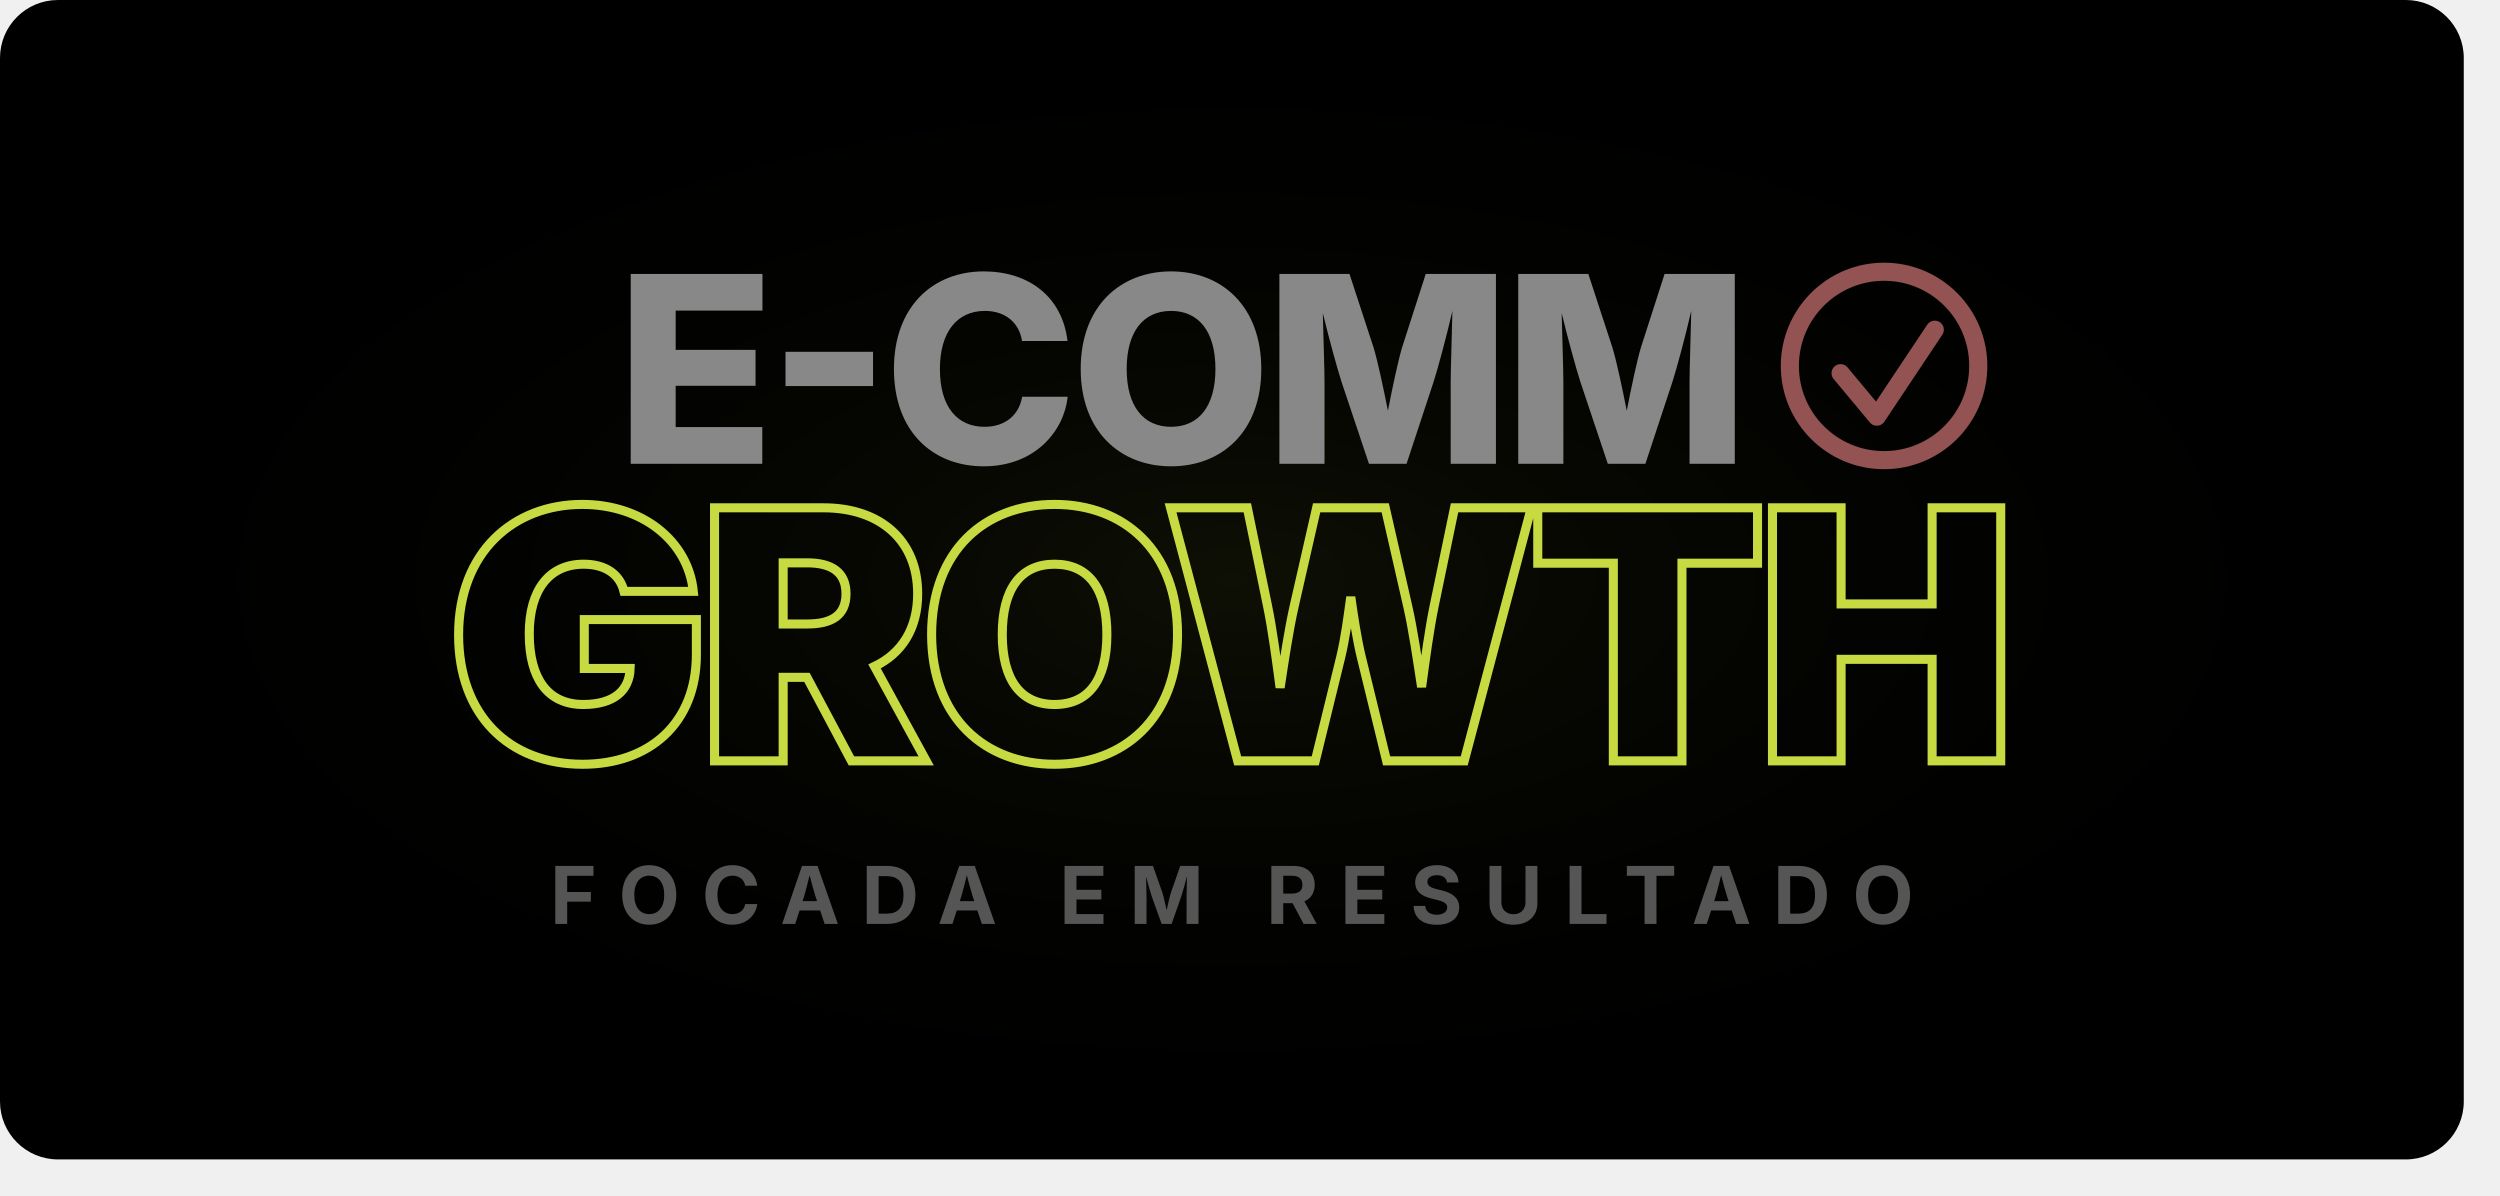
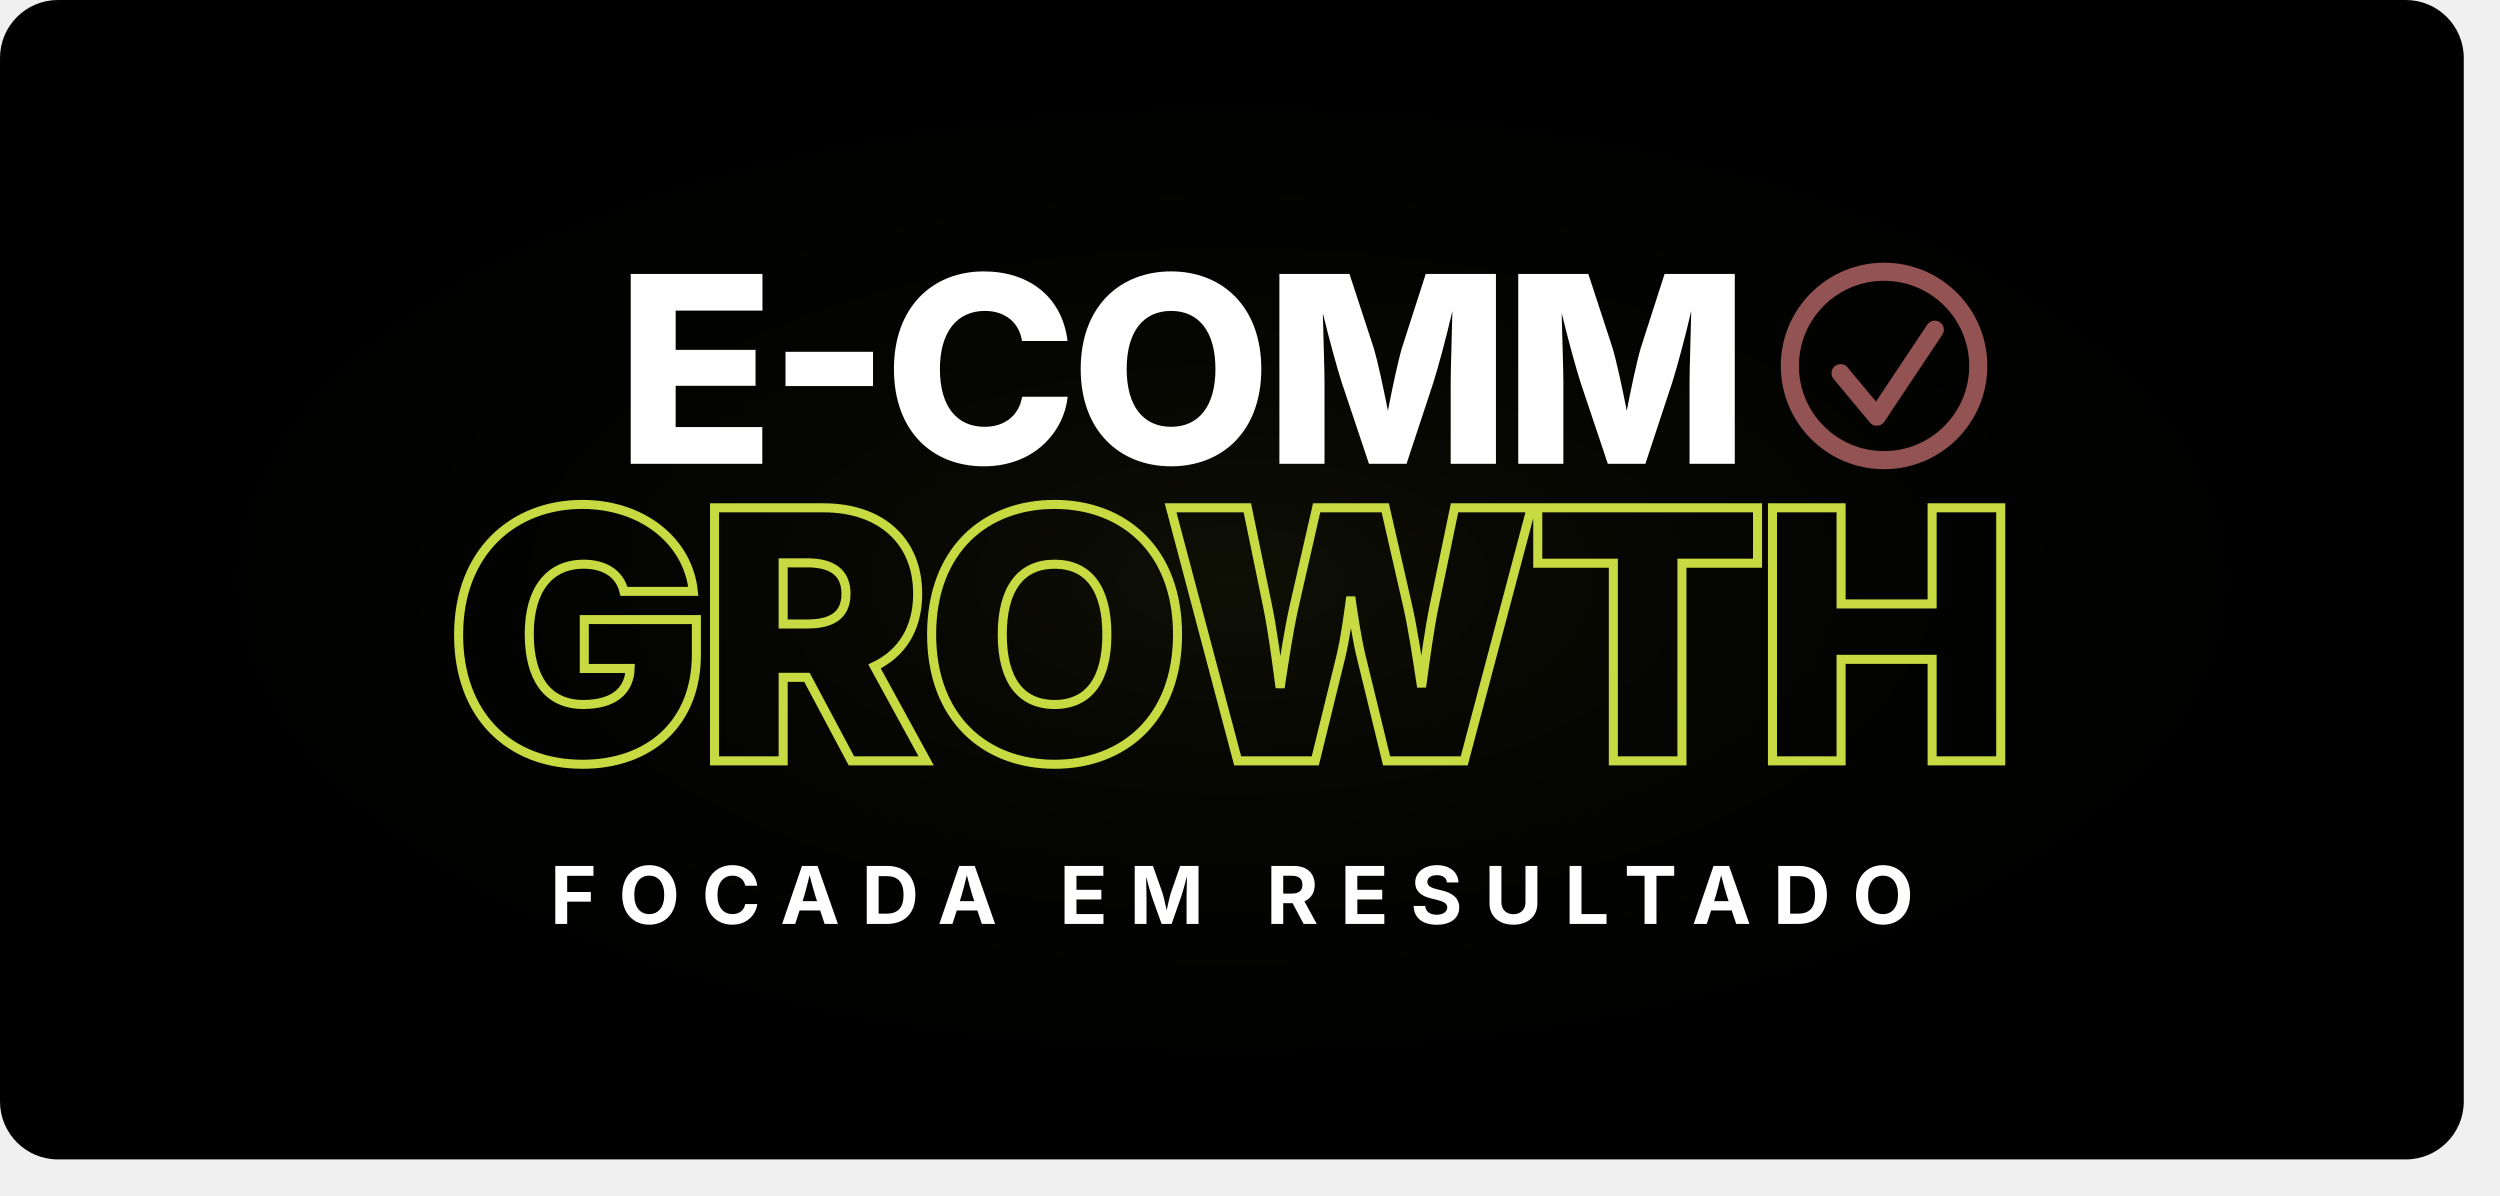
<svg xmlns="http://www.w3.org/2000/svg" width="100%" viewBox="0 0 690 330" role="img" style="">
  <rect width="680" height="320" fill="#000000" rx="16" style="fill:rgb(0, 0, 0);stroke:none;color:rgb(255, 255, 255);stroke-width:1px;stroke-linecap:butt;stroke-linejoin:miter;opacity:1;font-family:&quot;Anthropic Sans&quot;, -apple-system, BlinkMacSystemFont, &quot;Segoe UI&quot;, sans-serif;font-size:16px;font-weight:400;text-anchor:start;dominant-baseline:auto" />
  <radialGradient id="glow11" cx="50%" cy="50%" r="50%" style="fill:rgb(0, 0, 0);stroke:none;color:rgb(255, 255, 255);stroke-width:1px;stroke-linecap:butt;stroke-linejoin:miter;opacity:1;font-family:&quot;Anthropic Sans&quot;, -apple-system, BlinkMacSystemFont, &quot;Segoe UI&quot;, sans-serif;font-size:16px;font-weight:400;text-anchor:start;dominant-baseline:auto">
    <stop offset="0%" stop-color="#c8da42" stop-opacity="0.07" style="fill:rgb(0, 0, 0);stroke:none;color:rgb(255, 255, 255);stroke-width:1px;stroke-linecap:butt;stroke-linejoin:miter;opacity:1;font-family:&quot;Anthropic Sans&quot;, -apple-system, BlinkMacSystemFont, &quot;Segoe UI&quot;, sans-serif;font-size:16px;font-weight:400;text-anchor:start;dominant-baseline:auto" />
    <stop offset="100%" stop-color="#000000" stop-opacity="0" style="fill:rgb(0, 0, 0);stroke:none;color:rgb(255, 255, 255);stroke-width:1px;stroke-linecap:butt;stroke-linejoin:miter;opacity:1;font-family:&quot;Anthropic Sans&quot;, -apple-system, BlinkMacSystemFont, &quot;Segoe UI&quot;, sans-serif;font-size:16px;font-weight:400;text-anchor:start;dominant-baseline:auto" />
  </radialGradient>
  <rect width="680" height="320" fill="url(#glow11)" rx="16" style="stroke:none;color:rgb(255, 255, 255);stroke-width:1px;stroke-linecap:butt;stroke-linejoin:miter;opacity:1;font-family:&quot;Anthropic Sans&quot;, -apple-system, BlinkMacSystemFont, &quot;Segoe UI&quot;, sans-serif;font-size:16px;font-weight:400;text-anchor:start;dominant-baseline:auto" />
-   <text x="170" y="128" text-anchor="start" font-family="Inter, sans-serif" font-size="72" font-weight="800" letter-spacing="-2" fill="#888888" style="fill:rgb(136, 136, 136);stroke:none;color:rgb(255, 255, 255);stroke-width:1px;stroke-linecap:butt;stroke-linejoin:miter;opacity:1;font-family:Inter, sans-serif;font-size:72px;font-weight:800;text-anchor:start;dominant-baseline:auto">E-COMM</text>
+   <text x="170" y="128" text-anchor="start" font-family="Inter, sans-serif" font-size="72" font-weight="800" letter-spacing="-2" fill="#ffffff" style="fill:rgb(255, 255, 255);stroke:none;color:rgb(255, 255, 255);stroke-width:1px;stroke-linecap:butt;stroke-linejoin:miter;opacity:1;font-family:Inter, sans-serif;font-size:72px;font-weight:800;text-anchor:start;dominant-baseline:auto">E-COMM</text>
  <g transform="translate(520, 101)" style="fill:rgb(0, 0, 0);stroke:none;color:rgb(255, 255, 255);stroke-width:1px;stroke-linecap:butt;stroke-linejoin:miter;opacity:1;font-family:&quot;Anthropic Sans&quot;, -apple-system, BlinkMacSystemFont, &quot;Segoe UI&quot;, sans-serif;font-size:16px;font-weight:400;text-anchor:start;dominant-baseline:auto">
    <circle cx="0" cy="0" r="26" fill="none" stroke="#925352" stroke-width="5" style="fill:none;stroke:rgb(146, 83, 82);color:rgb(255, 255, 255);stroke-width:5px;stroke-linecap:butt;stroke-linejoin:miter;opacity:1;font-family:&quot;Anthropic Sans&quot;, -apple-system, BlinkMacSystemFont, &quot;Segoe UI&quot;, sans-serif;font-size:16px;font-weight:400;text-anchor:start;dominant-baseline:auto" />
    <path d="M -12,2 L -2,14 L 14,-10" fill="none" stroke="#925352" stroke-width="5" stroke-linecap="round" stroke-linejoin="round" style="fill:none;stroke:rgb(146, 83, 82);color:rgb(255, 255, 255);stroke-width:5px;stroke-linecap:round;stroke-linejoin:round;opacity:1;font-family:&quot;Anthropic Sans&quot;, -apple-system, BlinkMacSystemFont, &quot;Segoe UI&quot;, sans-serif;font-size:16px;font-weight:400;text-anchor:start;dominant-baseline:auto" />
  </g>
  <text x="340" y="210" text-anchor="middle" font-family="Inter, sans-serif" font-size="96" font-weight="900" letter-spacing="-3" fill="none" stroke="#c8da42" stroke-width="2.5" style="fill:none;stroke:rgb(200, 218, 66);color:rgb(255, 255, 255);stroke-width:2.5px;stroke-linecap:butt;stroke-linejoin:miter;opacity:1;font-family:Inter, sans-serif;font-size:96px;font-weight:900;text-anchor:middle;dominant-baseline:auto">GROWTH</text>
-   <text x="340" y="255" text-anchor="middle" font-family="Inter, sans-serif" font-size="22" font-weight="700" letter-spacing="6" fill="#555555" style="fill:rgb(85, 85, 85);stroke:none;color:rgb(255, 255, 255);stroke-width:1px;stroke-linecap:butt;stroke-linejoin:miter;opacity:1;font-family:Inter, sans-serif;font-size:22px;font-weight:700;text-anchor:middle;dominant-baseline:auto">FOCADA EM RESULTADO</text>
+   <text x="340" y="255" text-anchor="middle" font-family="Inter, sans-serif" font-size="22" font-weight="700" letter-spacing="6" fill="#ffffff" style="fill:rgb(255, 255, 255);stroke:none;color:rgb(255, 255, 255);stroke-width:1px;stroke-linecap:butt;stroke-linejoin:miter;opacity:1;font-family:Inter, sans-serif;font-size:22px;font-weight:700;text-anchor:middle;dominant-baseline:auto">FOCADA EM RESULTADO</text>
</svg>
